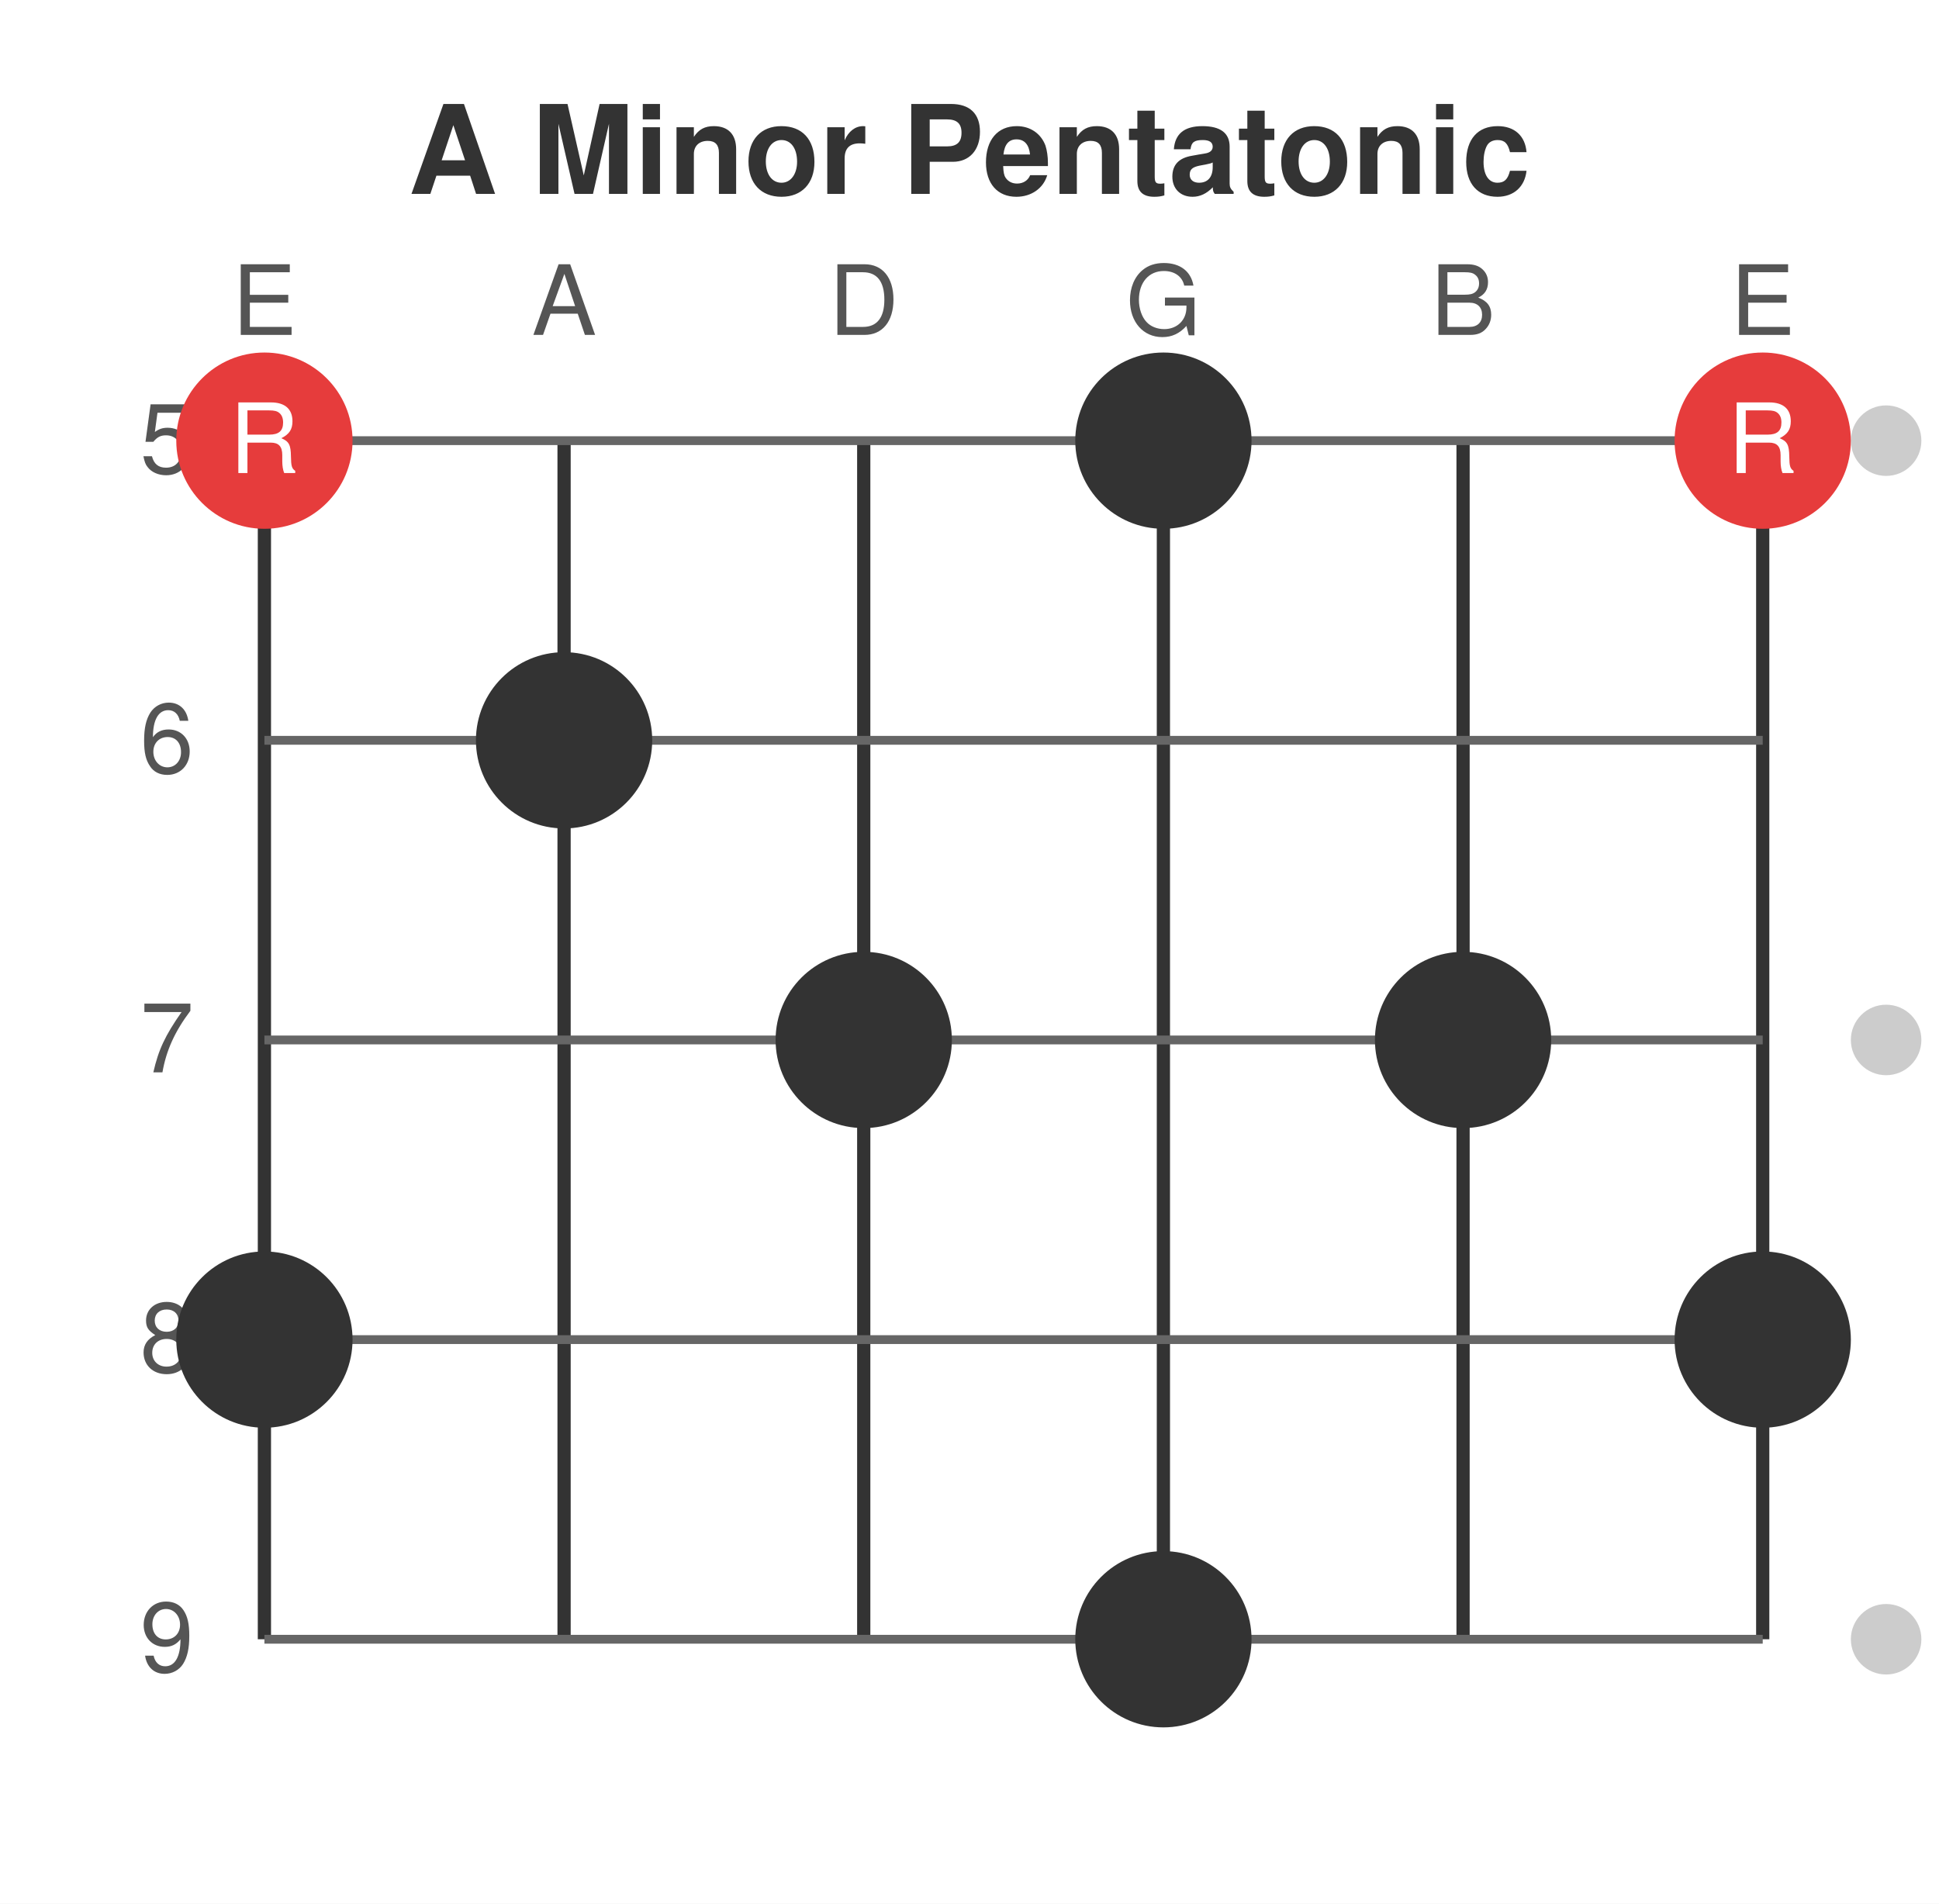
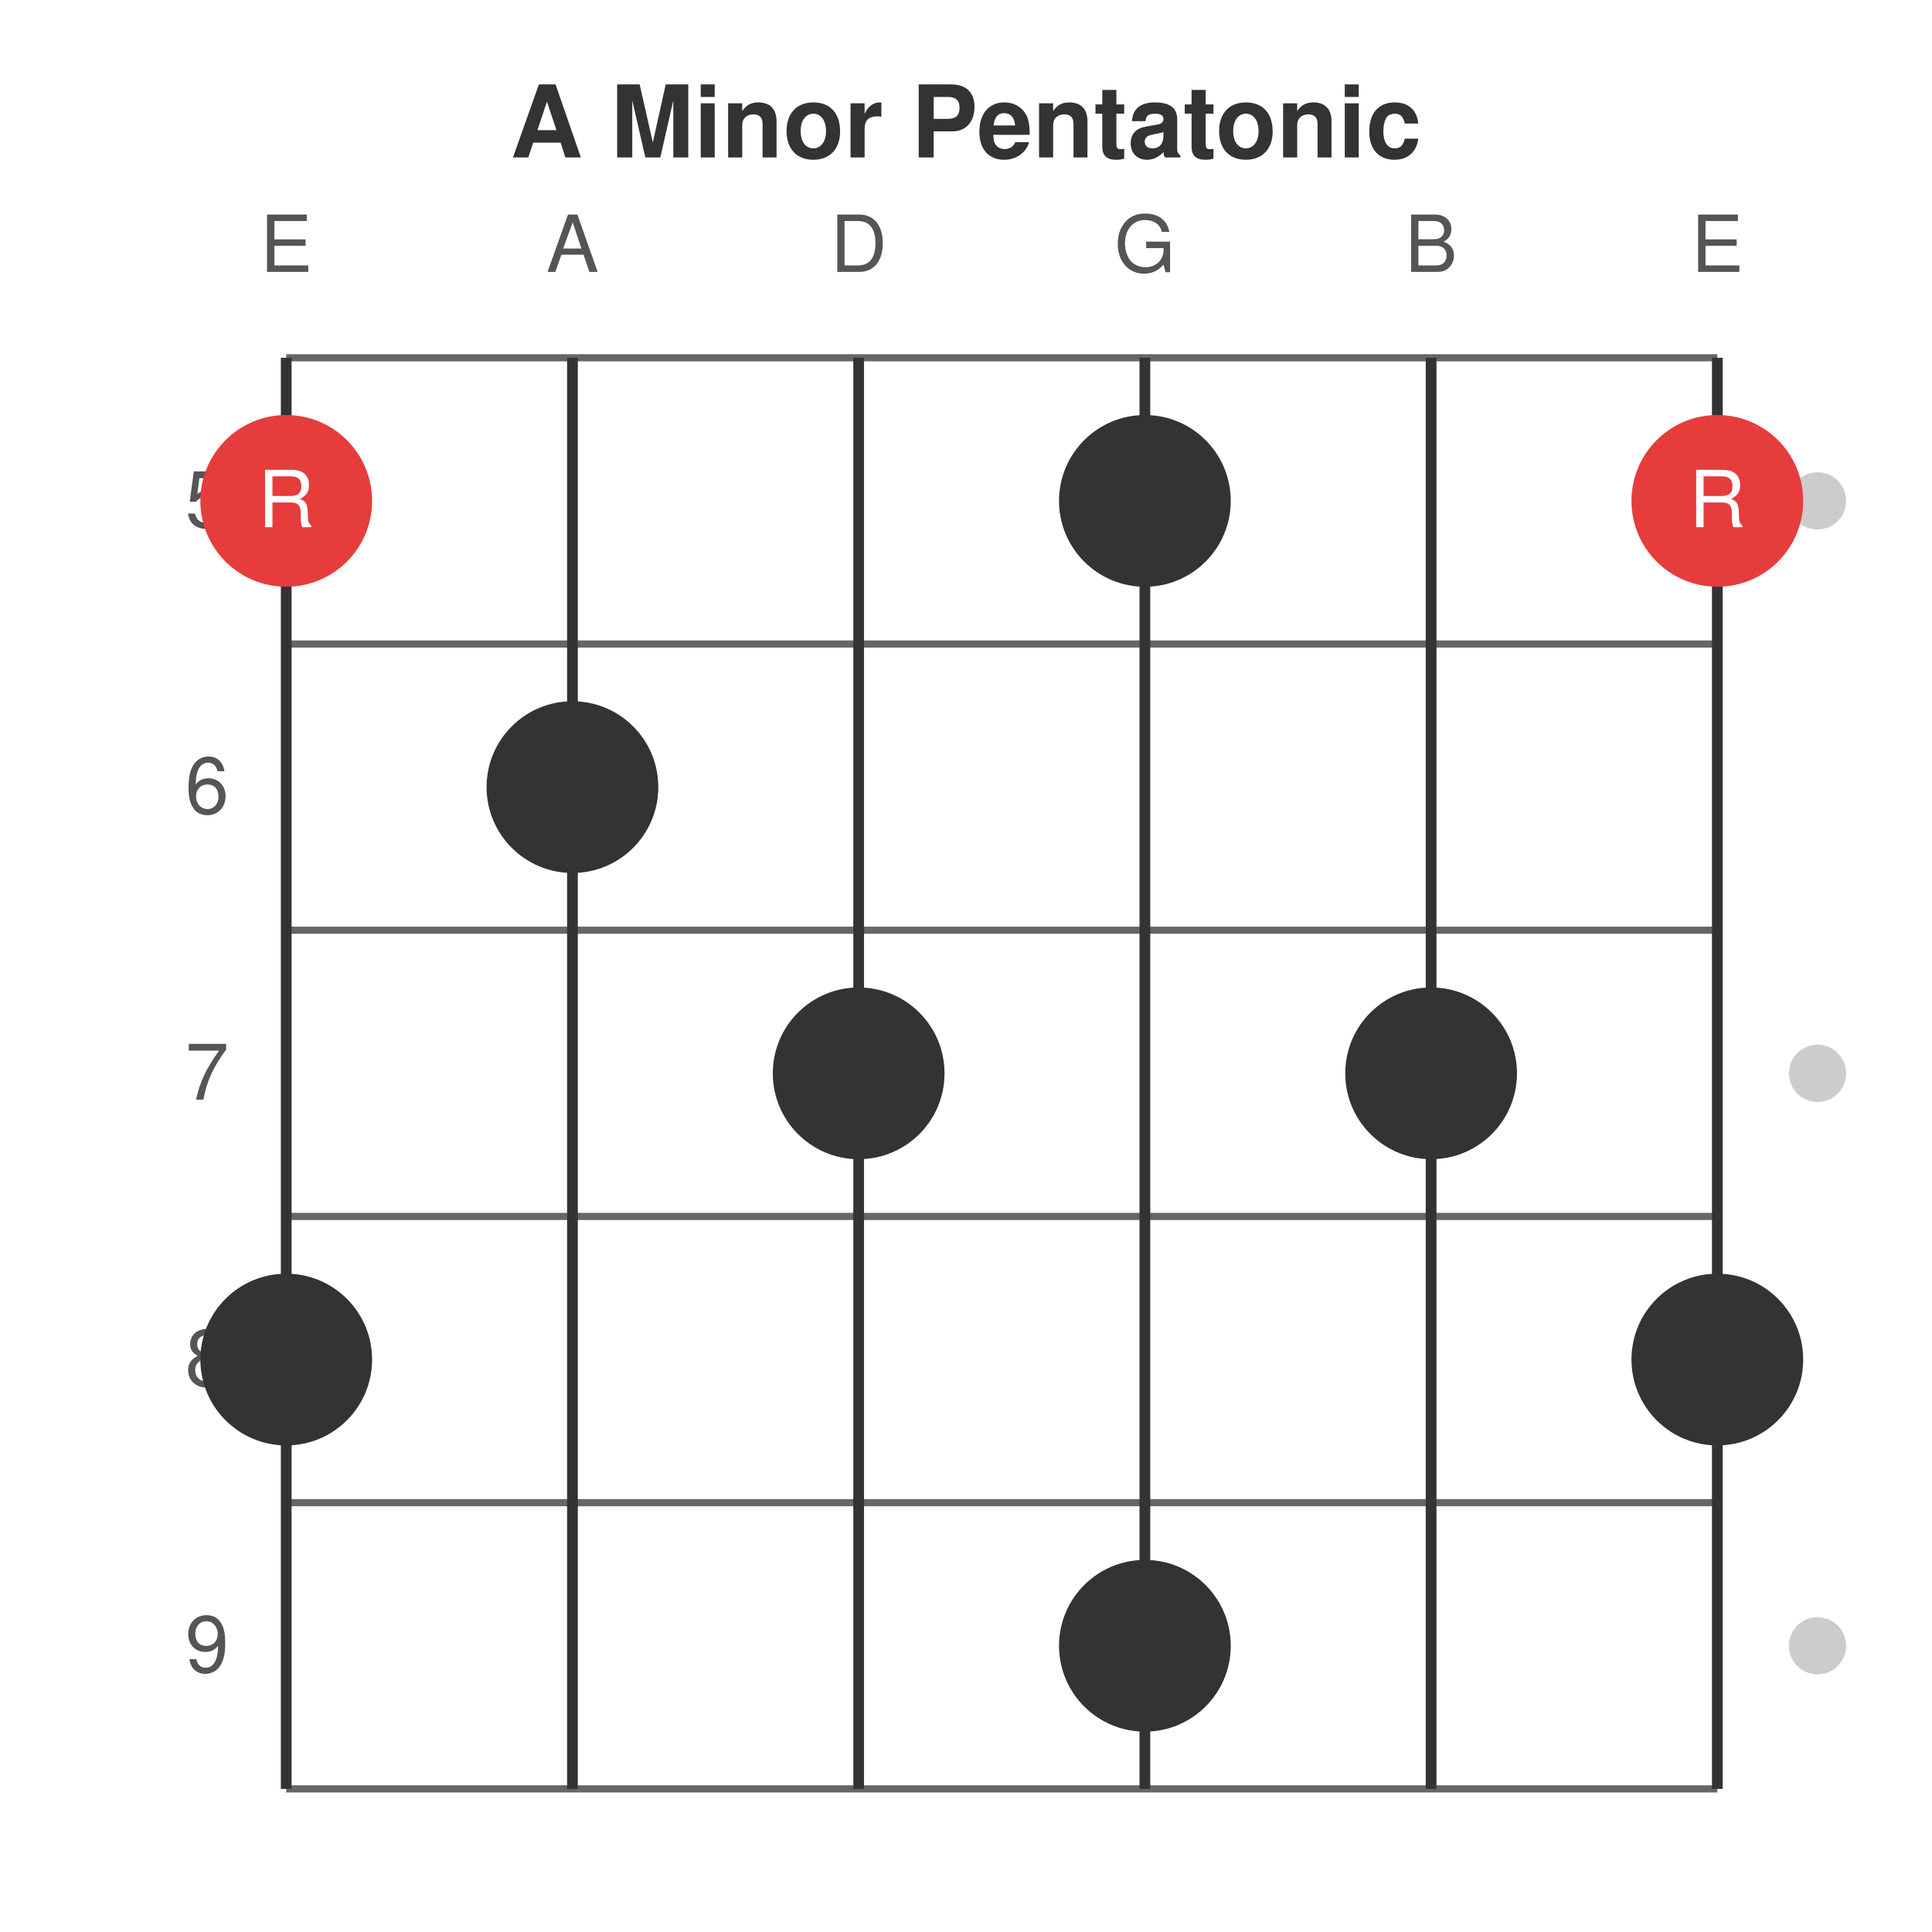
- <svg xmlns="http://www.w3.org/2000/svg" width="220" height="216">
-   <rect x="0" y="0" width="220" height="216" fill="#ffffff" />
-   <text x="110" y="22" text-anchor="middle" dominant-baseline="auto" fill="#333333" font-family="Helvetica, Arial, sans-serif" font-size="14" font-weight="bold">A Minor Pentatonic</text>
-   <text x="30" y="38" text-anchor="middle" dominant-baseline="auto" fill="#555555" font-family="Helvetica, Arial, sans-serif" font-size="11">E</text>
-   <text x="64" y="38" text-anchor="middle" dominant-baseline="auto" fill="#555555" font-family="Helvetica, Arial, sans-serif" font-size="11">A</text>
-   <text x="98" y="38" text-anchor="middle" dominant-baseline="auto" fill="#555555" font-family="Helvetica, Arial, sans-serif" font-size="11">D</text>
-   <text x="132" y="38" text-anchor="middle" dominant-baseline="auto" fill="#555555" font-family="Helvetica, Arial, sans-serif" font-size="11">G</text>
-   <text x="166" y="38" text-anchor="middle" dominant-baseline="auto" fill="#555555" font-family="Helvetica, Arial, sans-serif" font-size="11">B</text>
-   <text x="200" y="38" text-anchor="middle" dominant-baseline="auto" fill="#555555" font-family="Helvetica, Arial, sans-serif" font-size="11">E</text>
-   <line x1="30" y1="50" x2="30" y2="186" stroke="#333333" stroke-width="1.5" />
-   <line x1="64" y1="50" x2="64" y2="186" stroke="#333333" stroke-width="1.5" />
-   <line x1="98" y1="50" x2="98" y2="186" stroke="#333333" stroke-width="1.5" />
-   <line x1="132" y1="50" x2="132" y2="186" stroke="#333333" stroke-width="1.5" />
-   <line x1="166" y1="50" x2="166" y2="186" stroke="#333333" stroke-width="1.5" />
-   <line x1="200" y1="50" x2="200" y2="186" stroke="#333333" stroke-width="1.5" />
-   <line x1="30" y1="50" x2="200" y2="50" stroke="#666666" stroke-width="1" />
-   <line x1="30" y1="84" x2="200" y2="84" stroke="#666666" stroke-width="1" />
-   <line x1="30" y1="118" x2="200" y2="118" stroke="#666666" stroke-width="1" />
-   <line x1="30" y1="152" x2="200" y2="152" stroke="#666666" stroke-width="1" />
-   <line x1="30" y1="186" x2="200" y2="186" stroke="#666666" stroke-width="1" />
-   <text x="22" y="50" text-anchor="end" dominant-baseline="middle" fill="#555555" font-family="Helvetica, Arial, sans-serif" font-size="11">5</text>
-   <text x="22" y="84" text-anchor="end" dominant-baseline="middle" fill="#555555" font-family="Helvetica, Arial, sans-serif" font-size="11">6</text>
-   <text x="22" y="118" text-anchor="end" dominant-baseline="middle" fill="#555555" font-family="Helvetica, Arial, sans-serif" font-size="11">7</text>
-   <text x="22" y="152" text-anchor="end" dominant-baseline="middle" fill="#555555" font-family="Helvetica, Arial, sans-serif" font-size="11">8</text>
-   <text x="22" y="186" text-anchor="end" dominant-baseline="middle" fill="#555555" font-family="Helvetica, Arial, sans-serif" font-size="11">9</text>
-   <circle cx="214" cy="50" r="4" fill="#cccccc" />
-   <circle cx="214" cy="118" r="4" fill="#cccccc" />
-   <circle cx="214" cy="186" r="4" fill="#cccccc" />
-   <circle cx="30" cy="50" r="10" fill="#e63c3c" />
-   <text x="30" y="50" text-anchor="middle" dominant-baseline="middle" fill="#ffffff" font-family="Helvetica, Arial, sans-serif" font-size="11">R</text>
-   <circle cx="30" cy="152" r="10" fill="#333333" />
-   <circle cx="64" cy="84" r="10" fill="#333333" />
-   <circle cx="98" cy="118" r="10" fill="#333333" />
-   <circle cx="132" cy="50" r="10" fill="#333333" />
-   <circle cx="132" cy="186" r="10" fill="#333333" />
-   <circle cx="166" cy="118" r="10" fill="#333333" />
-   <circle cx="200" cy="50" r="10" fill="#e63c3c" />
-   <text x="200" y="50" text-anchor="middle" dominant-baseline="middle" fill="#ffffff" font-family="Helvetica, Arial, sans-serif" font-size="11">R</text>
-   <circle cx="200" cy="152" r="10" fill="#333333" />
+ <svg xmlns="http://www.w3.org/2000/svg" width="270" height="270">
+   <rect x="0" y="0" width="270" height="270" fill="#ffffff" />
+   <line x1="40" y1="50" x2="240" y2="50" stroke="#666666" stroke-width="1" />
+   <line x1="40" y1="90" x2="240" y2="90" stroke="#666666" stroke-width="1" />
+   <line x1="40" y1="130" x2="240" y2="130" stroke="#666666" stroke-width="1" />
+   <line x1="40" y1="170" x2="240" y2="170" stroke="#666666" stroke-width="1" />
+   <line x1="40" y1="210" x2="240" y2="210" stroke="#666666" stroke-width="1" />
+   <line x1="40" y1="250" x2="240" y2="250" stroke="#666666" stroke-width="1" />
+   <line x1="40" y1="50" x2="40" y2="250" stroke="#333333" stroke-width="1.5" />
+   <line x1="80" y1="50" x2="80" y2="250" stroke="#333333" stroke-width="1.5" />
+   <line x1="120" y1="50" x2="120" y2="250" stroke="#333333" stroke-width="1.5" />
+   <line x1="160" y1="50" x2="160" y2="250" stroke="#333333" stroke-width="1.5" />
+   <line x1="200" y1="50" x2="200" y2="250" stroke="#333333" stroke-width="1.5" />
+   <line x1="240" y1="50" x2="240" y2="250" stroke="#333333" stroke-width="1.5" />
+   <text x="135" y="22" text-anchor="middle" dominant-baseline="auto" fill="#333333" font-family="Helvetica, Arial, sans-serif" font-size="14" font-weight="bold">A Minor Pentatonic</text>
+   <text x="40" y="38" text-anchor="middle" dominant-baseline="auto" fill="#555555" font-family="Helvetica, Arial, sans-serif" font-size="11">E</text>
+   <text x="80" y="38" text-anchor="middle" dominant-baseline="auto" fill="#555555" font-family="Helvetica, Arial, sans-serif" font-size="11">A</text>
+   <text x="120" y="38" text-anchor="middle" dominant-baseline="auto" fill="#555555" font-family="Helvetica, Arial, sans-serif" font-size="11">D</text>
+   <text x="160" y="38" text-anchor="middle" dominant-baseline="auto" fill="#555555" font-family="Helvetica, Arial, sans-serif" font-size="11">G</text>
+   <text x="200" y="38" text-anchor="middle" dominant-baseline="auto" fill="#555555" font-family="Helvetica, Arial, sans-serif" font-size="11">B</text>
+   <text x="240" y="38" text-anchor="middle" dominant-baseline="auto" fill="#555555" font-family="Helvetica, Arial, sans-serif" font-size="11">E</text>
+   <text x="32" y="70" text-anchor="end" dominant-baseline="middle" fill="#555555" font-family="Helvetica, Arial, sans-serif" font-size="11">5</text>
+   <text x="32" y="110" text-anchor="end" dominant-baseline="middle" fill="#555555" font-family="Helvetica, Arial, sans-serif" font-size="11">6</text>
+   <text x="32" y="150" text-anchor="end" dominant-baseline="middle" fill="#555555" font-family="Helvetica, Arial, sans-serif" font-size="11">7</text>
+   <text x="32" y="190" text-anchor="end" dominant-baseline="middle" fill="#555555" font-family="Helvetica, Arial, sans-serif" font-size="11">8</text>
+   <text x="32" y="230" text-anchor="end" dominant-baseline="middle" fill="#555555" font-family="Helvetica, Arial, sans-serif" font-size="11">9</text>
+   <circle cx="254" cy="70" r="4" fill="#cccccc" />
+   <circle cx="254" cy="150" r="4" fill="#cccccc" />
+   <circle cx="254" cy="230" r="4" fill="#cccccc" />
+   <circle cx="40" cy="70" r="12" fill="#e63c3c" />
+   <text x="40" y="70" text-anchor="middle" dominant-baseline="middle" fill="#ffffff" font-family="Helvetica, Arial, sans-serif" font-size="11">R</text>
+   <circle cx="40" cy="190" r="12" fill="#333333" />
+   <circle cx="80" cy="110" r="12" fill="#333333" />
+   <circle cx="120" cy="150" r="12" fill="#333333" />
+   <circle cx="160" cy="70" r="12" fill="#333333" />
+   <circle cx="160" cy="230" r="12" fill="#333333" />
+   <circle cx="200" cy="150" r="12" fill="#333333" />
+   <circle cx="240" cy="70" r="12" fill="#e63c3c" />
+   <text x="240" y="70" text-anchor="middle" dominant-baseline="middle" fill="#ffffff" font-family="Helvetica, Arial, sans-serif" font-size="11">R</text>
+   <circle cx="240" cy="190" r="12" fill="#333333" />
</svg>
